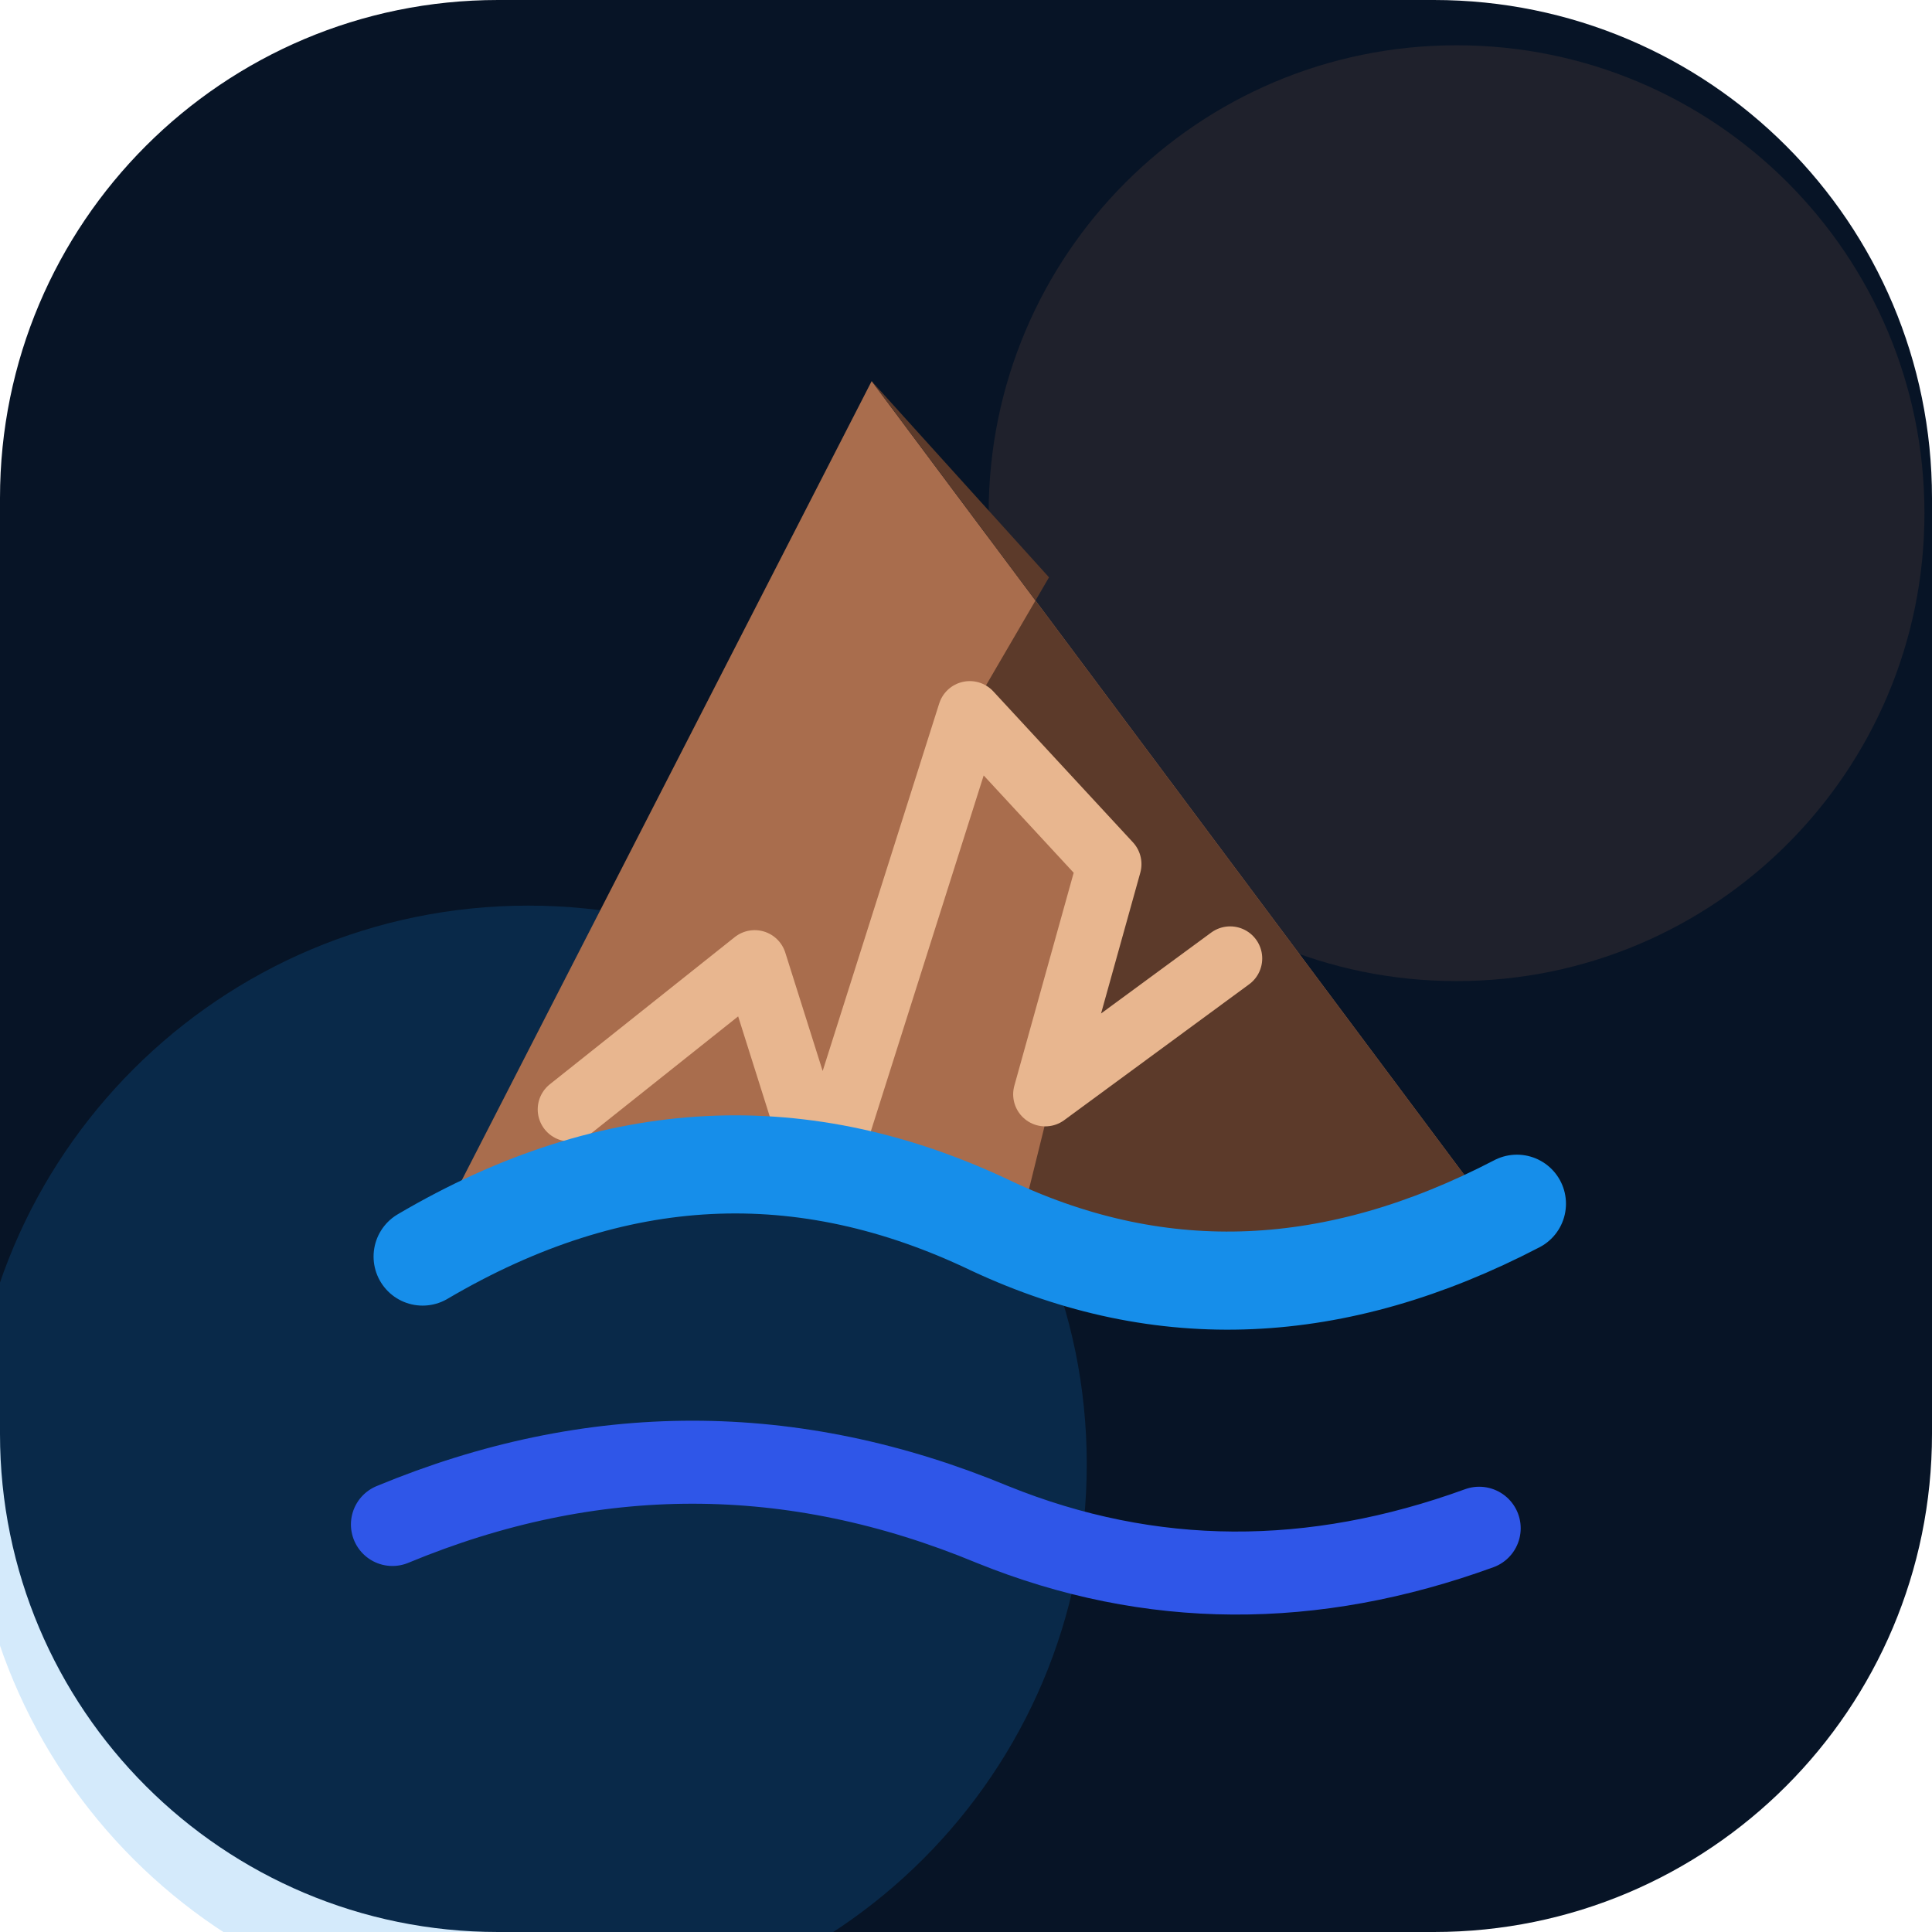
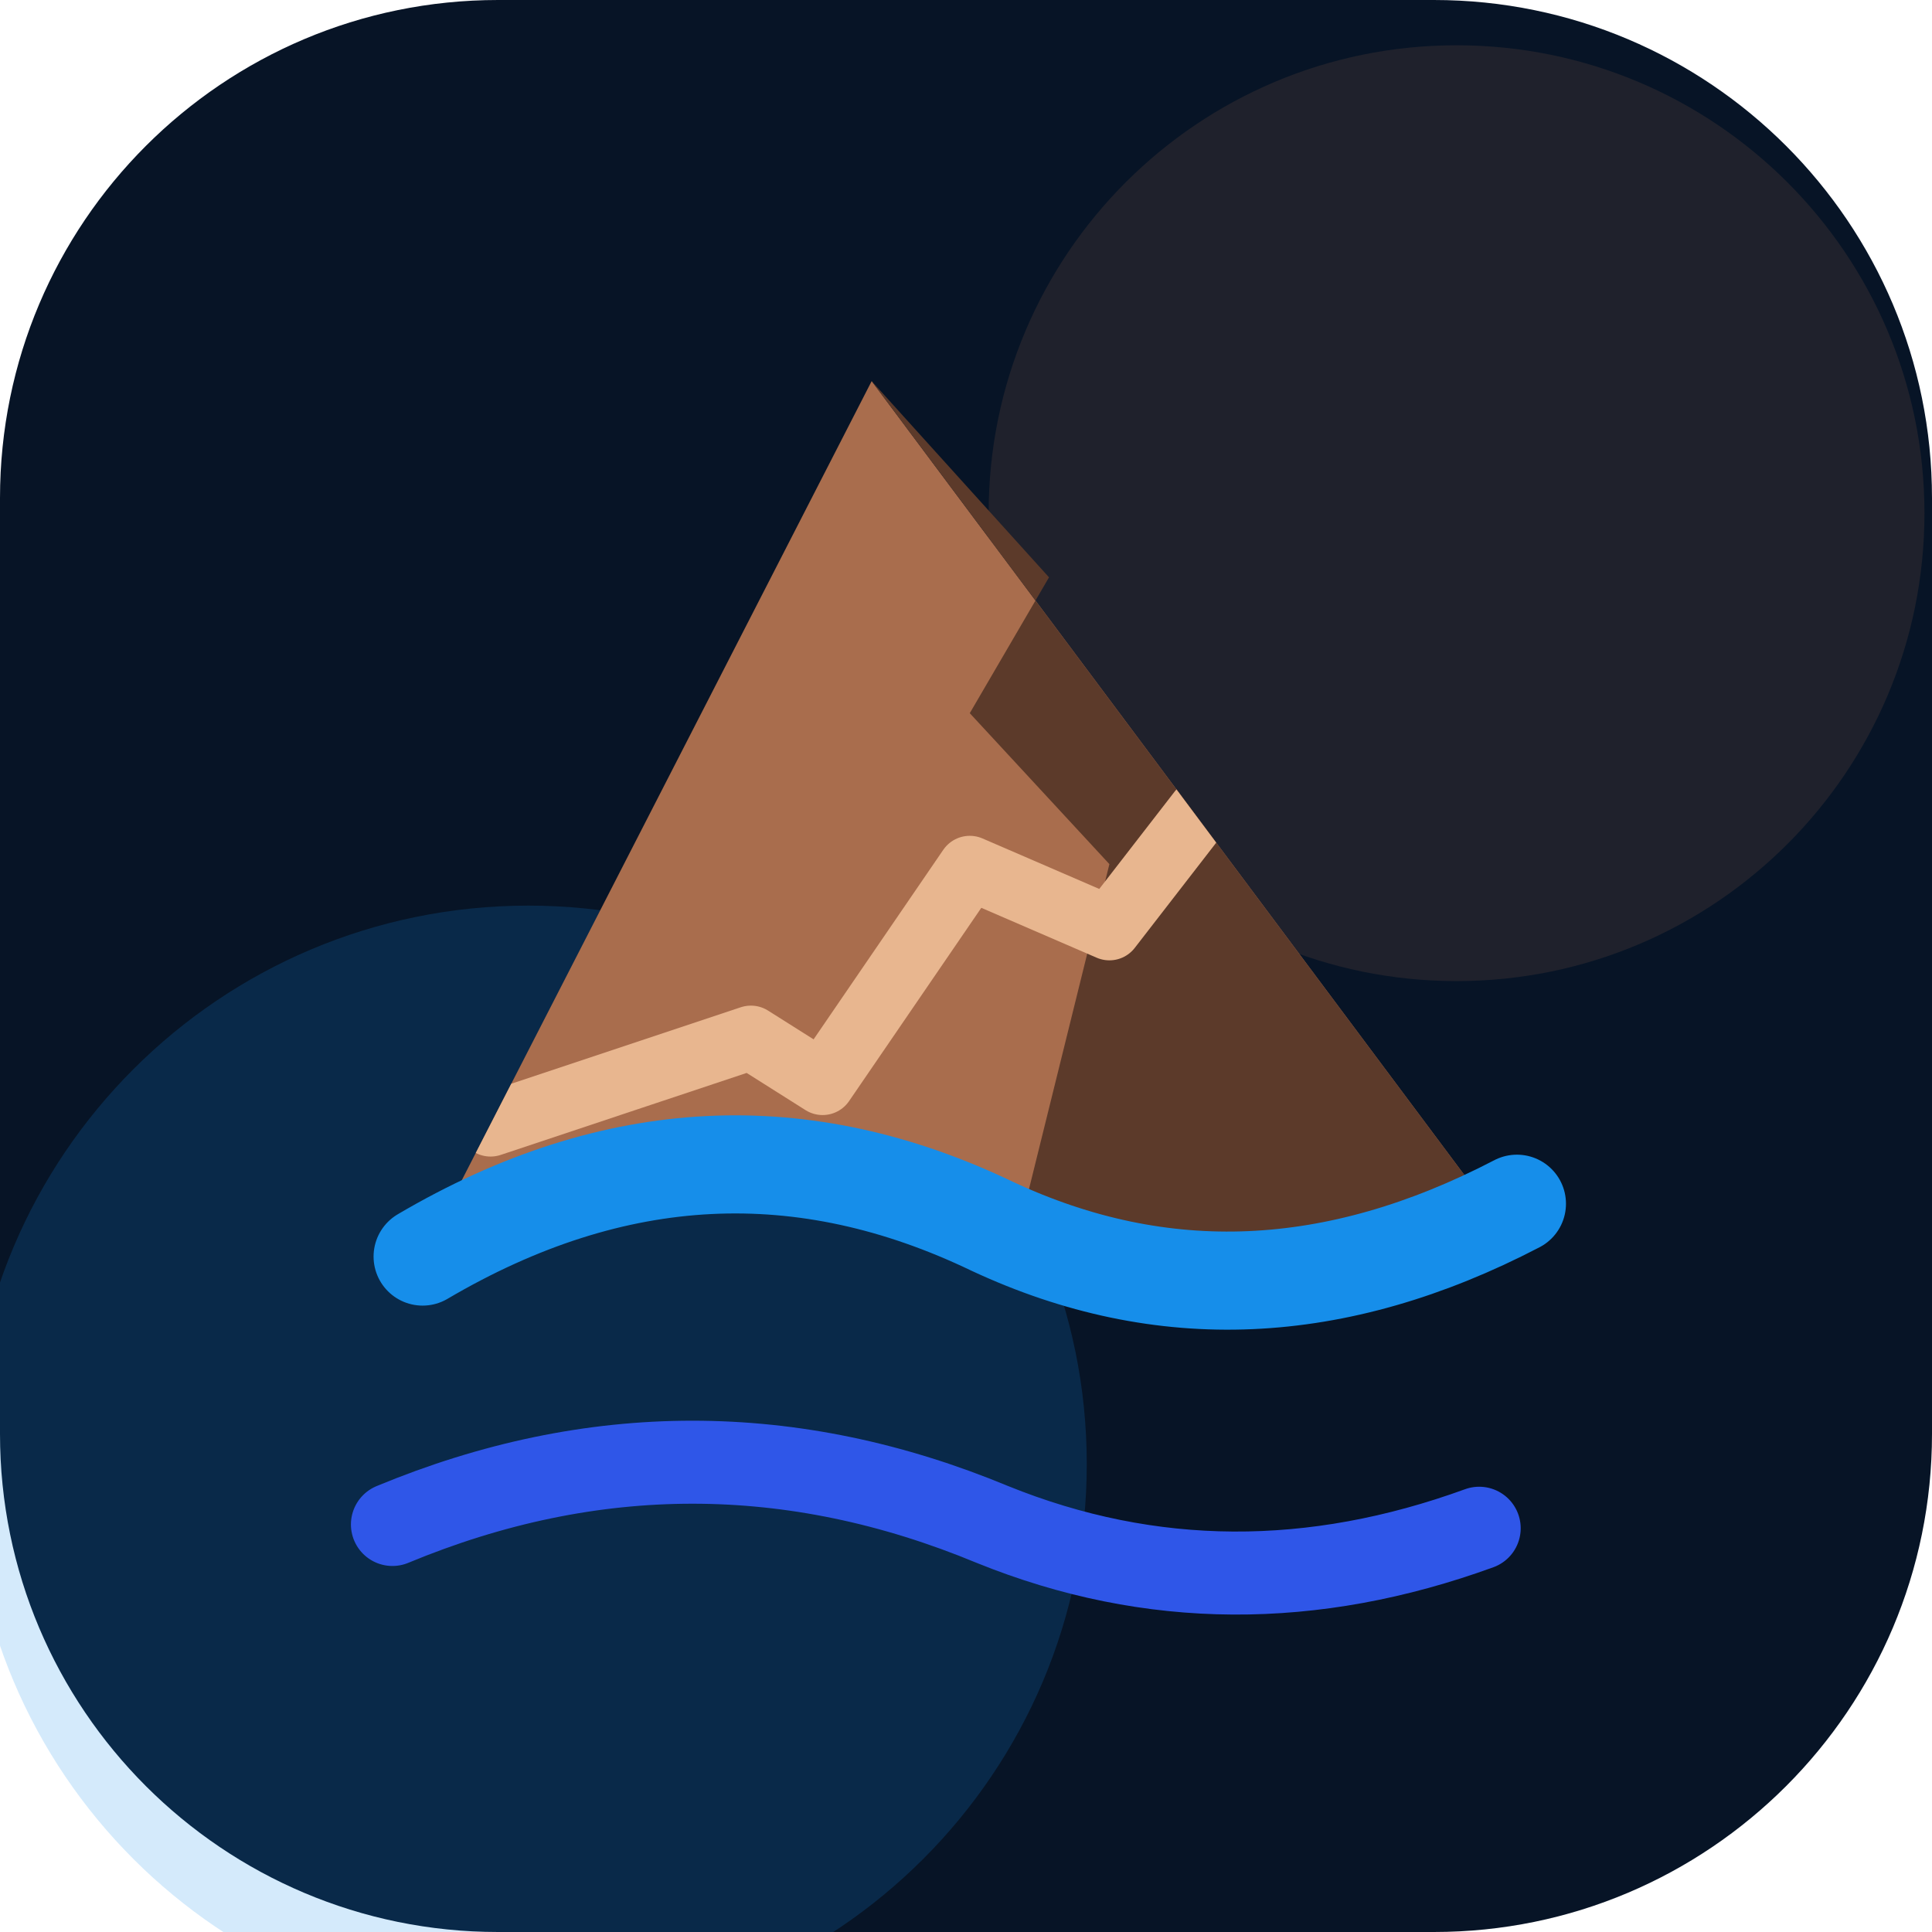
<svg xmlns="http://www.w3.org/2000/svg" width="512" height="512" viewBox="0 0 512 512" fill="none" role="img" aria-label="Gibraltar app icon">
  <rect width="512" height="512" rx="132" fill="#071426" />
  <circle cx="386" cy="136" r="124" fill="#B87852" fill-opacity="0.14" />
  <circle cx="140" cy="388" r="148" fill="#168EEA" fill-opacity="0.18" />
  <path d="M112 333L231 101L393 318C348 341 304 342 260 320C213 297 164 302 112 333Z" fill="#A96D4D" />
  <path d="M231 101L393 318C352 339 311 342 270 326L294 229L257 189L278 153L231 101Z" fill="#5C3A2A" />
-   <path d="M151 294L200 255L218 312L257 189L294 229L277 290L326 254" stroke="#E8B68F" stroke-width="17" stroke-linecap="round" stroke-linejoin="round" />
+   <path d="M130 298L199 275L218 287L257 230L294 246L318 215" stroke="#E8B68F" stroke-width="17" stroke-linecap="round" stroke-linejoin="round" clip-path="url(#mountainClip)" />
  <path d="M112 333C163 303 213 301 263 325C308 346 354 344 402 319" stroke="#168EEA" stroke-width="26" stroke-linecap="round" />
  <path d="M104 404C157 382 210 382 263 404C305 421 348 421 392 405" stroke="#2F56E8" stroke-width="22" stroke-linecap="round" />
  <defs>
+     <clipPath id="mountainClip">
+       <path d="M112 333L231 101L393 318C348 341 304 342 260 320C213 297 164 302 112 333Z" />
+     </clipPath>
  </defs>
</svg>
